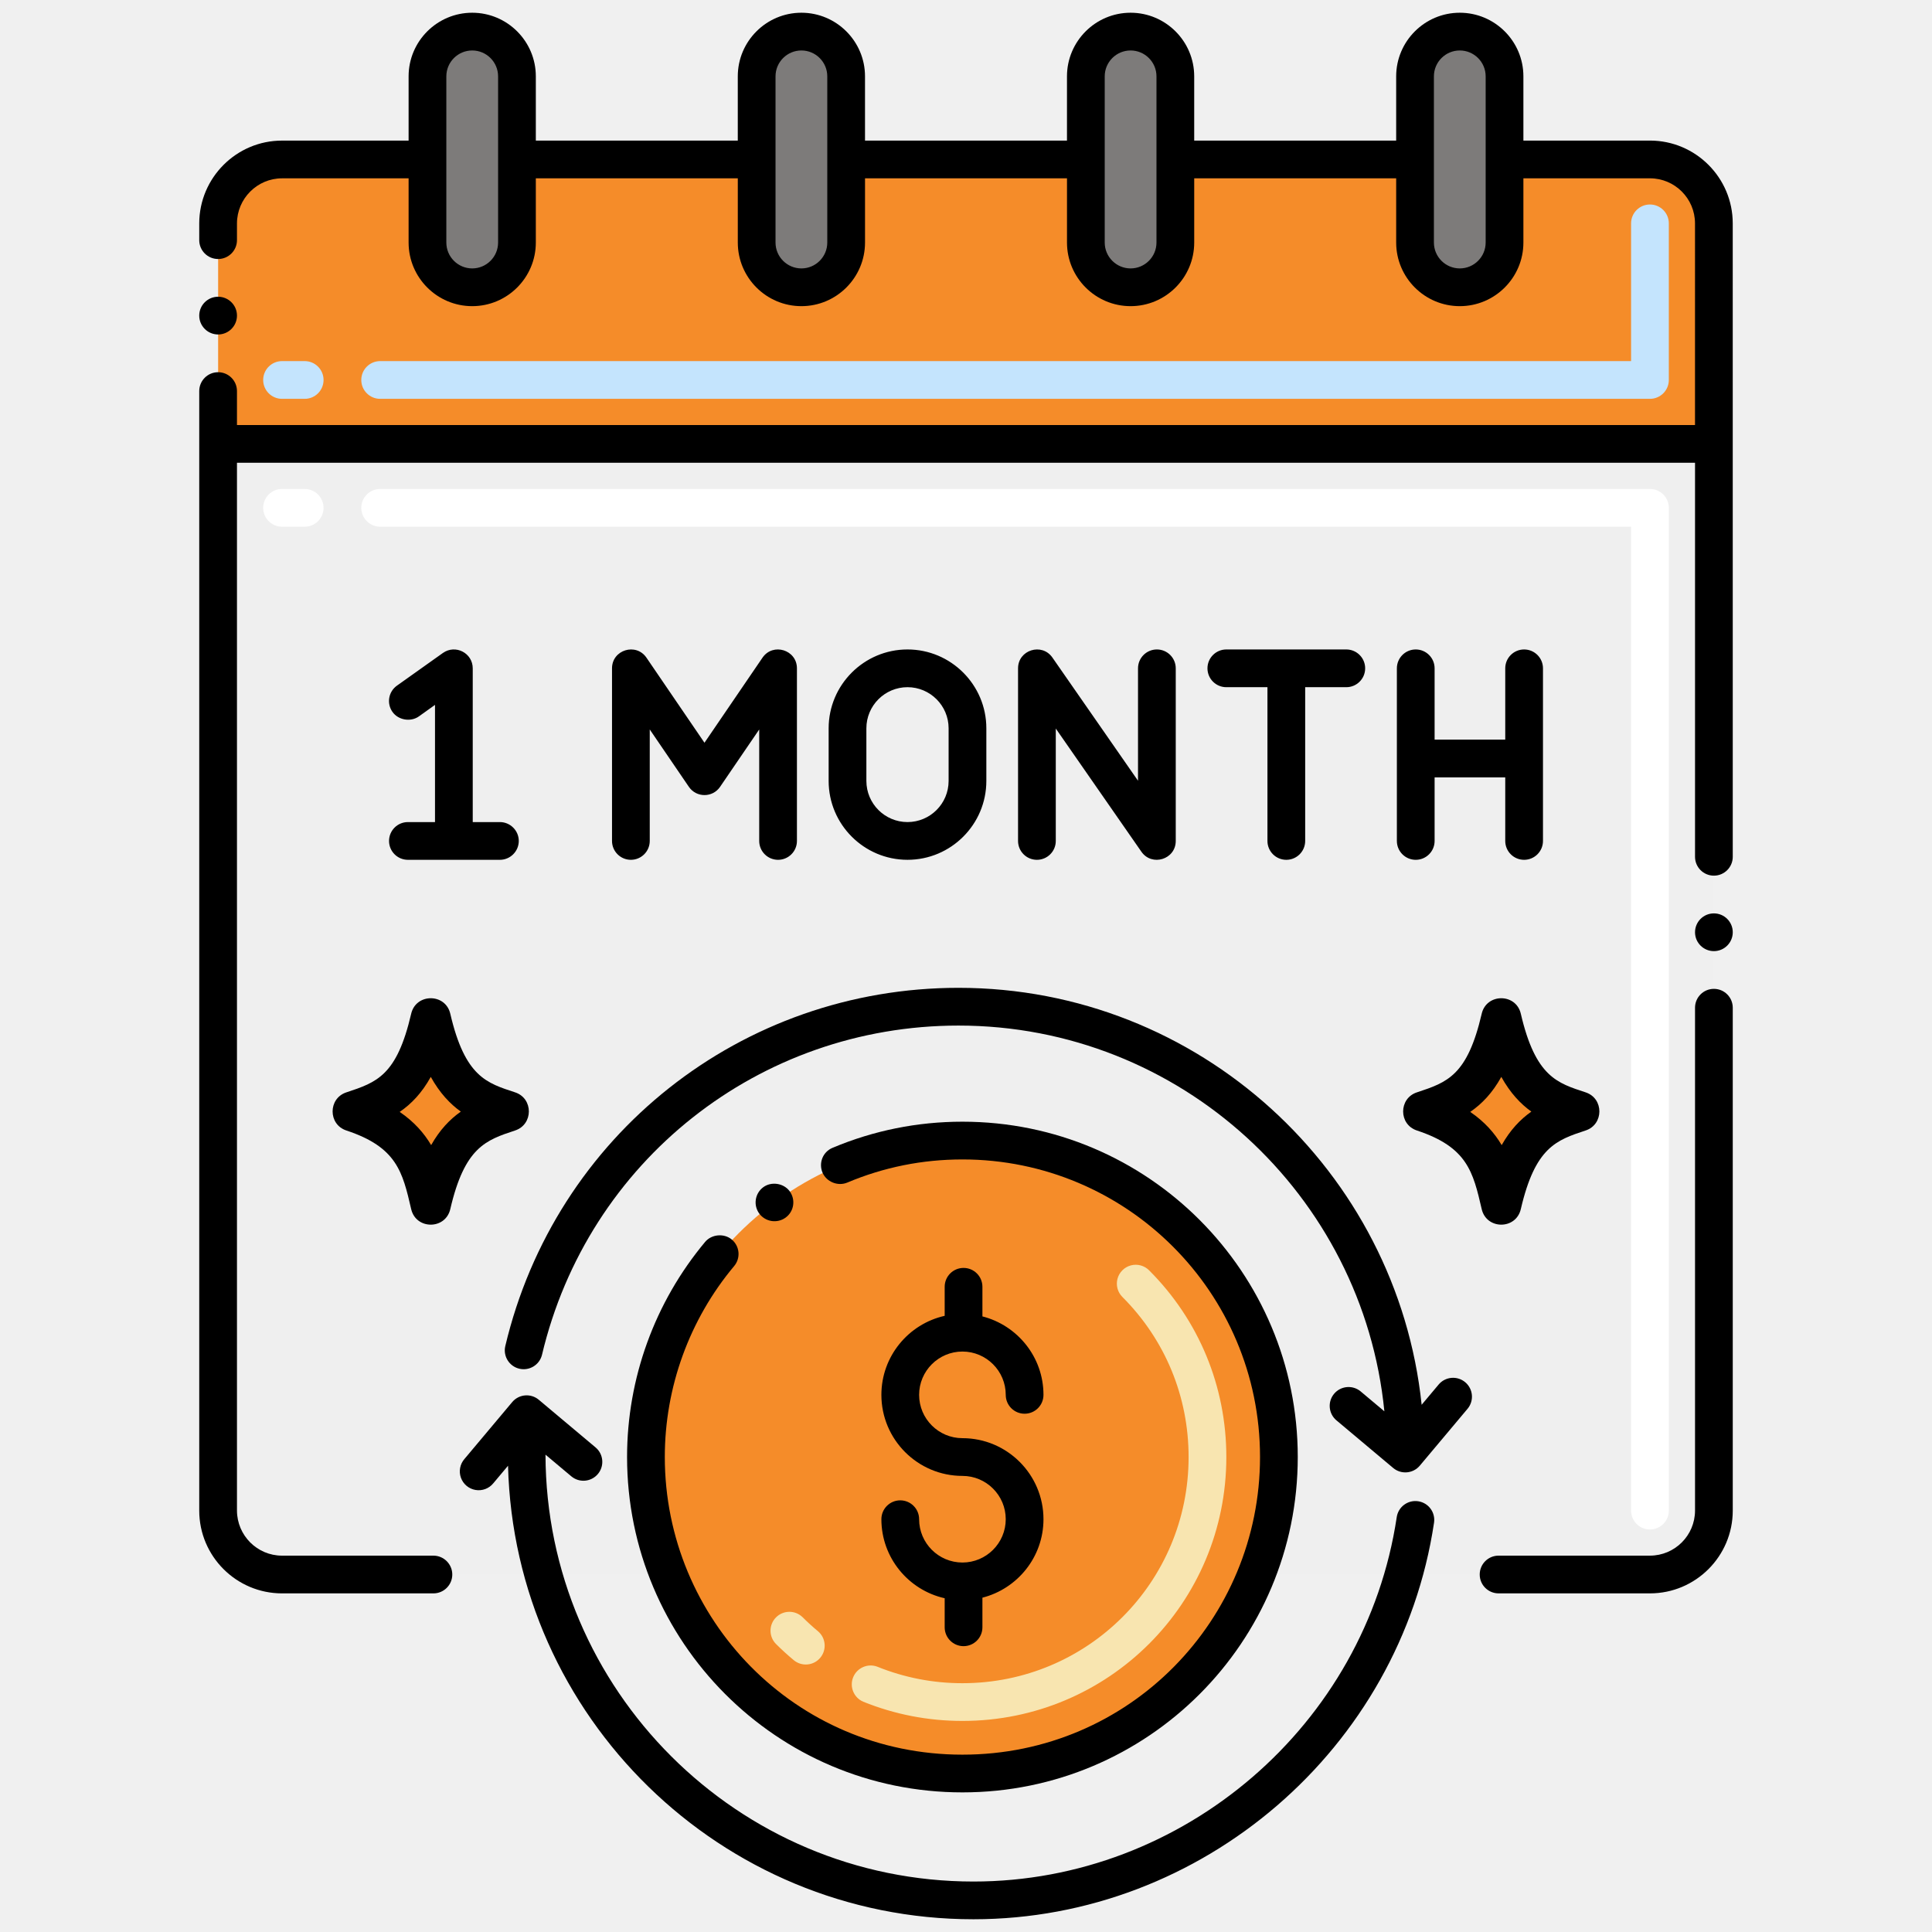
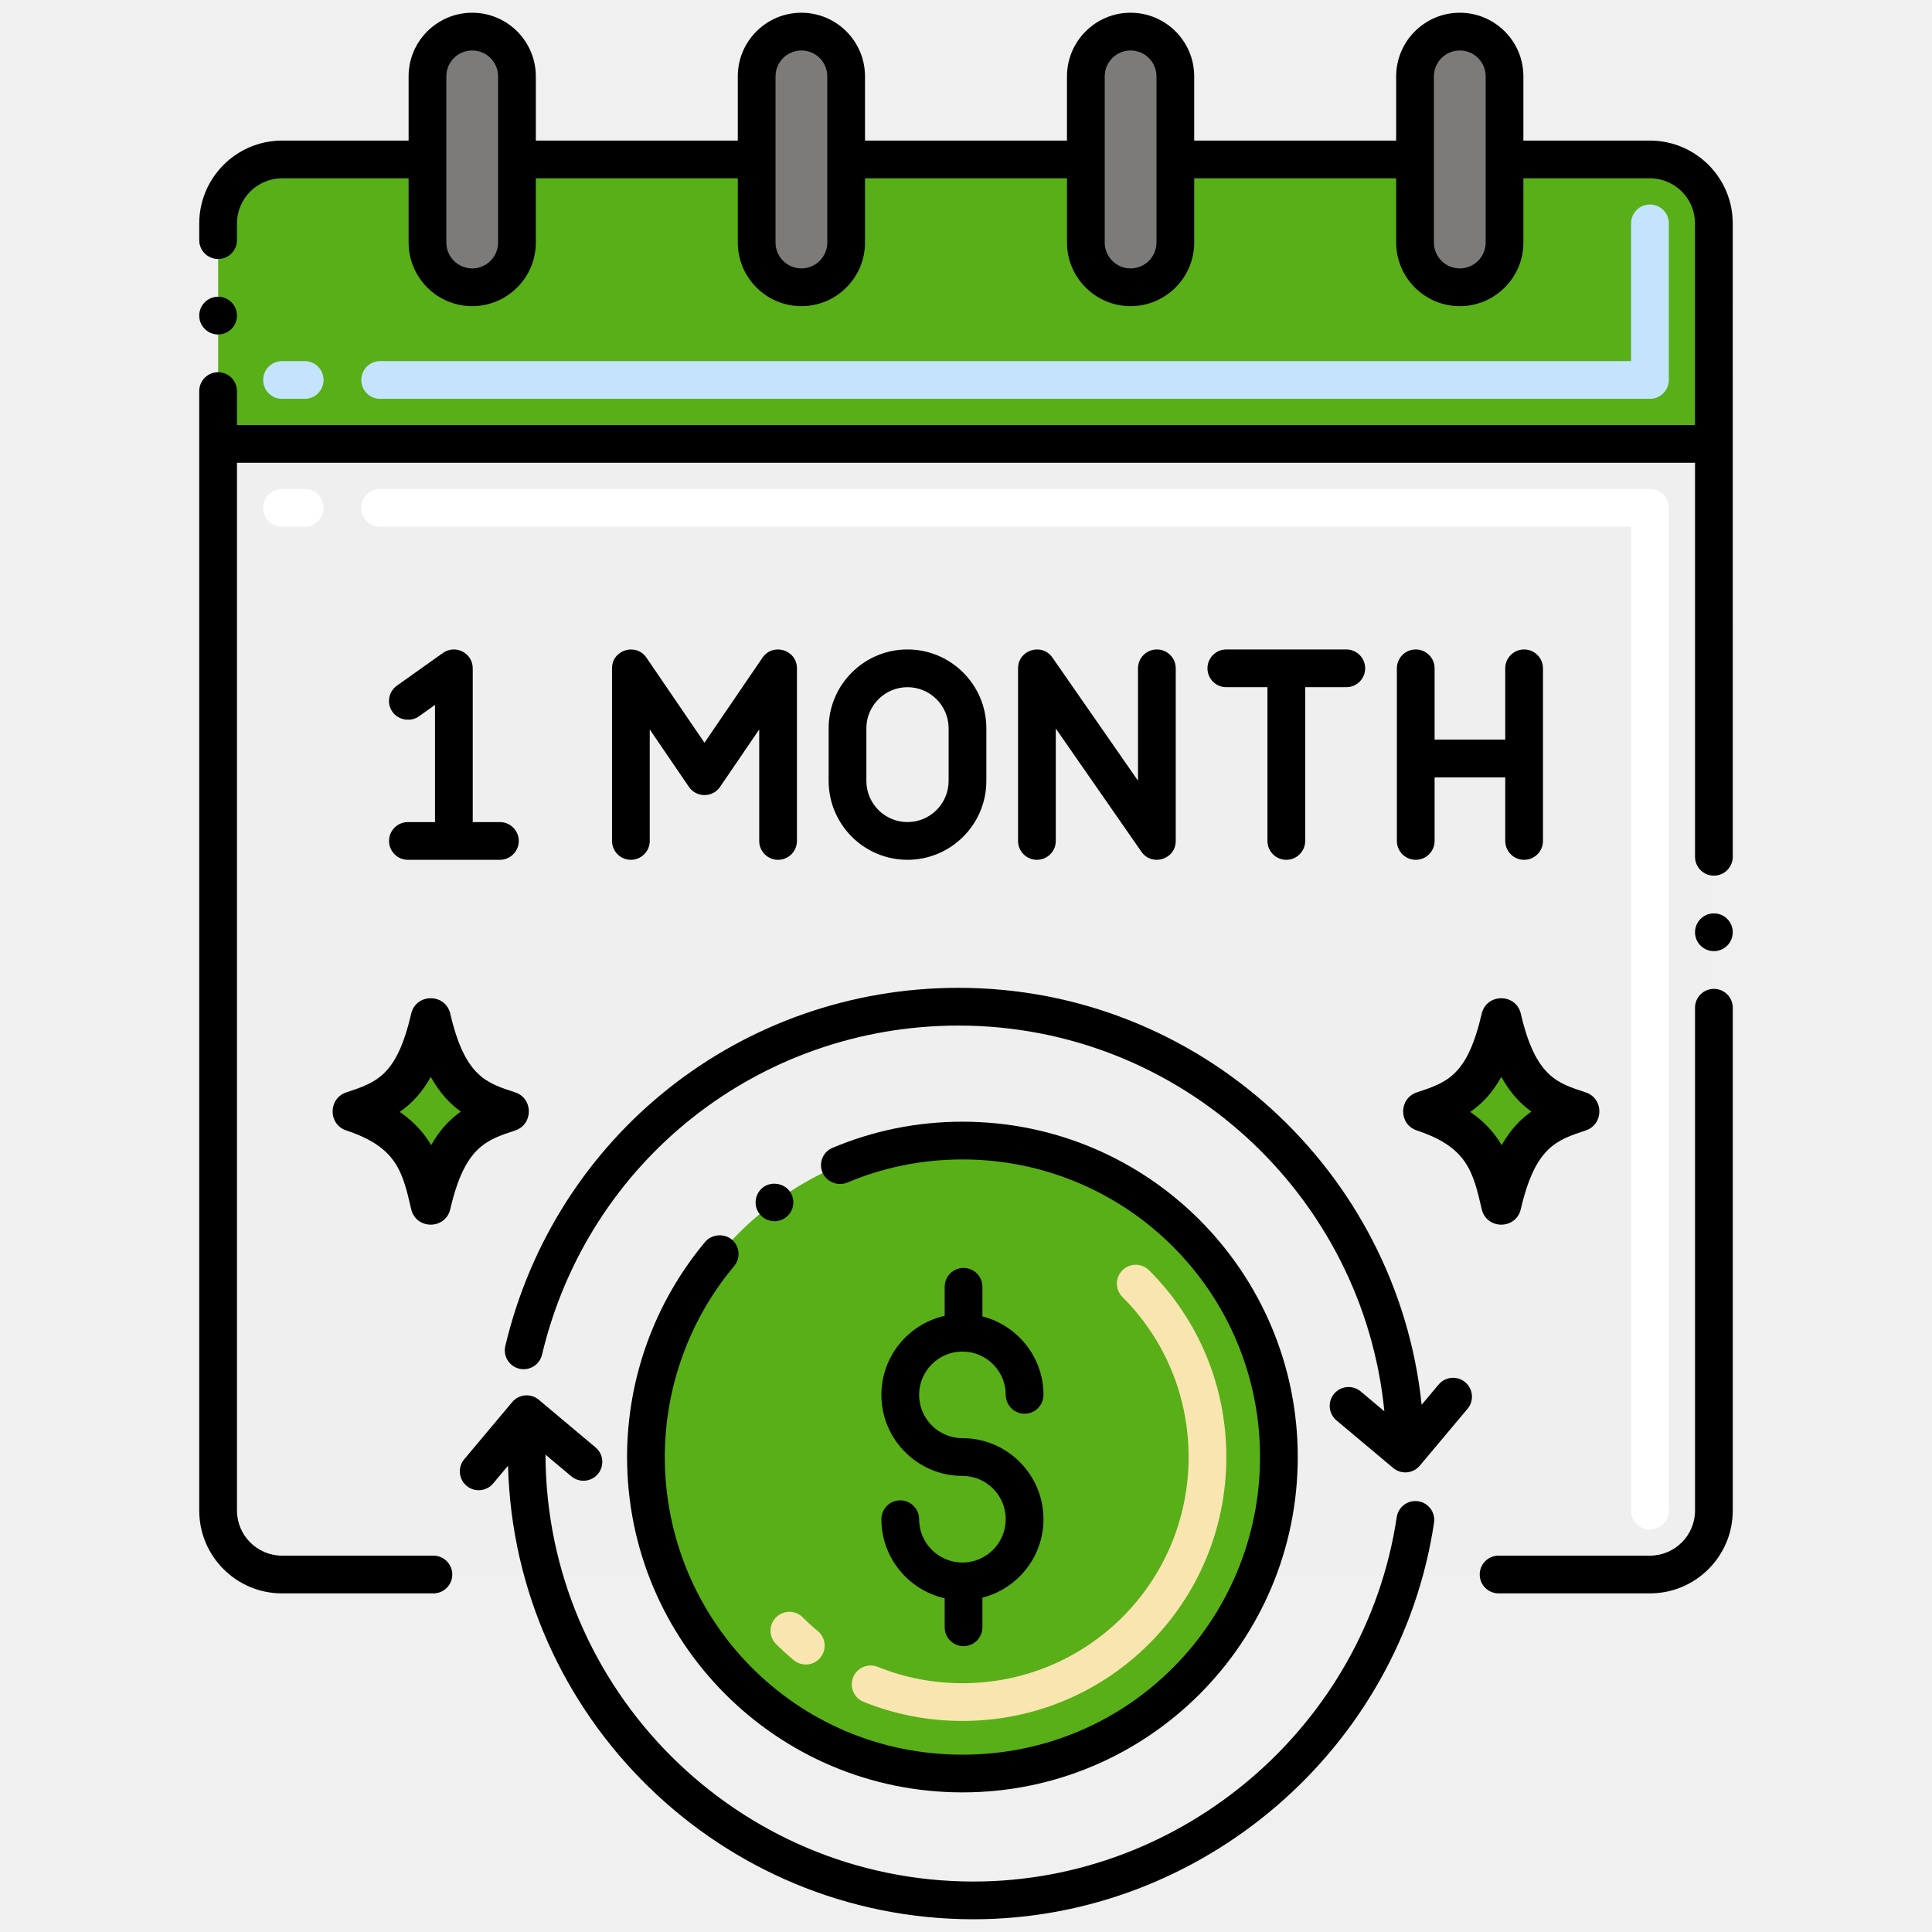
<svg xmlns="http://www.w3.org/2000/svg" version="1.1" width="512" height="512" x="0" y="0" viewBox="0 0 256 256" style="enable-background:new 0 0 512 512" xml:space="preserve" class="">
  <g>
-     <path fill="#f58c29" d="M227.097 29.597v29.221H28.903V29.597a8.474 8.474 0 0 1 8.47-8.47h19.269v11.011c0 3.278 2.651 5.929 5.929 5.929s5.929-2.651 5.929-5.929V21.127h31.762v11.011c0 3.278 2.651 5.929 5.929 5.929s5.929-2.651 5.929-5.929V21.127h31.762v11.011c0 3.278 2.651 5.929 5.929 5.929s5.929-2.651 5.929-5.929V21.127h31.762v11.011c0 3.278 2.651 5.929 5.929 5.929s5.929-2.651 5.929-5.929V21.127h19.269c4.674 0 8.468 3.795 8.468 8.47z" opacity="1" data-original="#72c2e9" />
+     <path fill="#59af17" d="M227.097 29.597v29.221H28.903V29.597a8.474 8.474 0 0 1 8.47-8.47h19.269v11.011c0 3.278 2.651 5.929 5.929 5.929s5.929-2.651 5.929-5.929V21.127h31.762v11.011c0 3.278 2.651 5.929 5.929 5.929s5.929-2.651 5.929-5.929V21.127h31.762v11.011c0 3.278 2.651 5.929 5.929 5.929s5.929-2.651 5.929-5.929V21.127h31.762v11.011c0 3.278 2.651 5.929 5.929 5.929s5.929-2.651 5.929-5.929V21.127h19.269c4.674 0 8.468 3.795 8.468 8.47z" opacity="1" data-original="#72c2e9" />
    <path fill="#efefef" d="M227.1 58.822v141.34c0 4.68-3.8 8.47-8.47 8.47h-52.16a41.738 41.738 0 0 0 2.99-15.57c0-23.16-18.77-41.93-41.93-41.93s-41.94 18.77-41.94 41.93c0 5.5 1.06 10.76 2.99 15.57H37.37c-4.67 0-8.47-3.79-8.47-8.47V58.822z" opacity="1" data-original="#efefef" />
    <path fill="#7d7b7a" d="M68.499 10.116v22.022c0 3.278-2.651 5.929-5.929 5.929s-5.929-2.651-5.929-5.929V10.116a5.925 5.925 0 0 1 5.929-5.929 5.924 5.924 0 0 1 5.929 5.929zM112.119 10.116v22.022c0 3.278-2.651 5.929-5.929 5.929s-5.929-2.651-5.929-5.929V10.116a5.925 5.925 0 0 1 5.929-5.929 5.924 5.924 0 0 1 5.929 5.929zM155.739 10.116v22.022c0 3.278-2.651 5.929-5.929 5.929s-5.929-2.651-5.929-5.929V10.116a5.925 5.925 0 0 1 5.929-5.929 5.925 5.925 0 0 1 5.929 5.929zM199.358 10.116v22.022c0 3.278-2.651 5.929-5.929 5.929s-5.929-2.651-5.929-5.929V10.116a5.925 5.925 0 0 1 5.929-5.929 5.924 5.924 0 0 1 5.929 5.929z" opacity="1" data-original="#7d7b7a" class="" />
    <path d="M54.484 160.216c-1.147-4.945-1.905-8.212-8.591-10.421-2.43-.803-2.424-4.25 0-5.051 4.025-1.33 6.684-2.209 8.591-10.422.633-2.73 4.546-2.737 5.181 0 1.95 8.399 4.863 9.193 8.591 10.421 2.43.803 2.424 4.25 0 5.051-3.881 1.282-6.686 2.209-8.591 10.421-.636 2.743-4.544 2.744-5.181.001z" fill="#000000" opacity="1" data-original="#000000" class="" />
-     <path fill="#f58c29" d="M61.06 147.293c-1.47 1.04-2.79 2.42-3.93 4.44-.94-1.59-2.25-3.09-4.17-4.4 1.55-1.06 2.94-2.51 4.12-4.64 1.2 2.16 2.57 3.59 3.98 4.6z" opacity="1" data-original="#f0c020" class="" />
+     <path fill="#59af17" d="M61.06 147.293c-1.47 1.04-2.79 2.42-3.93 4.44-.94-1.59-2.25-3.09-4.17-4.4 1.55-1.06 2.94-2.51 4.12-4.64 1.2 2.16 2.57 3.59 3.98 4.6z" opacity="1" data-original="#f0c020" class="" />
    <path d="M196.334 160.216c-1.147-4.945-1.905-8.212-8.591-10.421-2.43-.803-2.424-4.25 0-5.051 4.025-1.33 6.684-2.209 8.591-10.422.633-2.73 4.546-2.737 5.181 0 1.95 8.399 4.863 9.193 8.591 10.421 2.43.803 2.424 4.25 0 5.051-3.881 1.282-6.686 2.209-8.591 10.421-.636 2.743-4.544 2.744-5.181.001z" fill="#000000" opacity="1" data-original="#000000" class="" />
-     <path fill="#f58c29" d="M202.911 147.293c-1.47 1.04-2.79 2.42-3.93 4.44-.94-1.59-2.25-3.09-4.17-4.4 1.55-1.06 2.94-2.51 4.12-4.64 1.2 2.16 2.57 3.59 3.98 4.6z" opacity="1" data-original="#f0c020" class="" />
-     <path fill="#f58c29" d="M169.46 193.063c0 5.5-1.06 10.76-2.99 15.57-6.17 15.45-21.28 26.37-38.94 26.37s-32.77-10.92-38.95-26.37a41.738 41.738 0 0 1-2.99-15.57c0-23.16 18.78-41.93 41.94-41.93 23.16-.001 41.93 18.769 41.93 41.93z" opacity="1" data-original="#efbf27" class="" />
+     <path fill="#59af17" d="M202.911 147.293c-1.47 1.04-2.79 2.42-3.93 4.44-.94-1.59-2.25-3.09-4.17-4.4 1.55-1.06 2.94-2.51 4.12-4.64 1.2 2.16 2.57 3.59 3.98 4.6z" opacity="1" data-original="#f0c020" class="" />
+     <path fill="#59af17" d="M169.46 193.063c0 5.5-1.06 10.76-2.99 15.57-6.17 15.45-21.28 26.37-38.94 26.37s-32.77-10.92-38.95-26.37a41.738 41.738 0 0 1-2.99-15.57c0-23.16 18.78-41.93 41.94-41.93 23.16-.001 41.93 18.769 41.93 41.93z" opacity="1" data-original="#efbf27" class="" />
    <path fill="#ffffff" d="M218.627 202.664a2.5 2.5 0 0 1-2.5-2.5V69.792H50.373a2.5 2.5 0 1 1 0-5h168.254a2.5 2.5 0 0 1 2.5 2.5v132.872a2.5 2.5 0 0 1-2.5 2.5zM40.373 69.792h-3a2.5 2.5 0 1 1 0-5h3a2.5 2.5 0 1 1 0 5z" opacity="1" data-original="#ffffff" />
    <path fill="#c4e4fd" d="M218.627 52.848H50.373a2.5 2.5 0 1 1 0-5h165.754V29.597a2.5 2.5 0 1 1 5 0v20.751a2.5 2.5 0 0 1-2.5 2.5zm-178.254 0h-3a2.5 2.5 0 1 1 0-5h3a2.5 2.5 0 1 1 0 5z" opacity="1" data-original="#c4e4fd" />
    <path fill="#f8e5b0" d="M127.527 228.033c-4.537 0-8.958-.857-13.143-2.547a2.501 2.501 0 0 1 1.873-4.637 29.943 29.943 0 0 0 11.27 2.184c16.59 0 29.969-13.373 29.969-29.968 0-8.019-3.113-15.549-8.767-21.203a2.5 2.5 0 1 1 3.536-3.535c6.598 6.599 10.231 15.384 10.231 24.738 0 19.353-15.611 34.968-34.969 34.968zm-22.353-8.054a35.384 35.384 0 0 1-2.385-2.177 2.501 2.501 0 0 1 3.537-3.535c.649.65 1.338 1.279 2.046 1.868a2.5 2.5 0 0 1-3.198 3.844z" opacity="1" data-original="#f8e5b0" />
    <circle cx="28.9" cy="41.819" r="2.5" fill="#000000" opacity="1" data-original="#000000" class="" />
    <path d="M229.597 29.597c0-6.049-4.921-10.97-10.97-10.97h-16.769v-8.511c0-4.647-3.781-8.429-8.429-8.429-4.647 0-8.429 3.781-8.429 8.429v8.511h-26.762v-8.511c0-4.647-3.781-8.429-8.429-8.429-4.647 0-8.429 3.781-8.429 8.429v8.511h-26.762v-8.511c0-4.647-3.781-8.429-8.429-8.429s-8.429 3.781-8.429 8.429v8.511H71v-8.511c0-4.647-3.781-8.429-8.429-8.429s-8.429 3.781-8.429 8.429v8.514H37.37c-6.04 0-10.96 4.92-10.97 10.97v2.22a2.5 2.5 0 0 0 5 0V29.6c.01-3.29 2.69-5.97 5.97-5.97h16.772v8.508c0 4.647 3.781 8.429 8.429 8.429 4.647 0 8.429-3.781 8.429-8.429v-8.511h26.762v8.511c0 4.647 3.781 8.429 8.429 8.429 4.647 0 8.429-3.781 8.429-8.429v-8.511h26.762v8.511c0 4.647 3.781 8.429 8.429 8.429s8.429-3.781 8.429-8.429v-8.511H185v8.511c0 4.647 3.781 8.429 8.429 8.429s8.429-3.781 8.429-8.429v-8.511h16.769a5.977 5.977 0 0 1 5.97 5.97V56.32H31.4v-4.5a2.5 2.5 0 0 0-5 0v148.341c0 6.05 4.92 10.97 10.97 10.97h20.06a2.5 2.5 0 0 0 2.5-2.5c0-1.37-1.12-2.5-2.5-2.5H37.37c-3.29 0-5.96-2.68-5.97-5.97V61.319h193.2v52.21a2.5 2.5 0 0 0 5 0c0-34.1-.003-76.796-.003-83.932zM66 32.138c0 1.891-1.538 3.429-3.429 3.429s-3.429-1.538-3.429-3.429V10.116c0-1.891 1.539-3.429 3.429-3.429S66 8.226 66 10.116zm43.619 0c0 1.891-1.538 3.429-3.429 3.429s-3.429-1.538-3.429-3.429V10.116c0-1.891 1.539-3.429 3.429-3.429s3.429 1.538 3.429 3.429zm43.62 0c0 1.891-1.539 3.429-3.429 3.429s-3.429-1.538-3.429-3.429V10.116c0-1.891 1.538-3.429 3.429-3.429s3.429 1.538 3.429 3.429zm43.619 0c0 1.891-1.539 3.429-3.429 3.429S190 34.028 190 32.138V10.116c0-1.891 1.538-3.429 3.429-3.429s3.429 1.538 3.429 3.429z" fill="#000000" opacity="1" data-original="#000000" class="" />
    <circle cx="227.1" cy="123.529" r="2.5" fill="#000000" opacity="1" data-original="#000000" class="" />
    <path d="M227.1 131.029a2.5 2.5 0 0 0-2.5 2.5v66.631a5.98 5.98 0 0 1-5.97 5.97h-20.06a2.5 2.5 0 0 0 0 5h20.06c6.05 0 10.97-4.92 10.97-10.97v-66.631a2.5 2.5 0 0 0-2.5-2.5zM127.527 207.043a5.745 5.745 0 0 1-5.739-5.739 2.5 2.5 0 1 0-5 0c0 5.113 3.594 9.396 8.387 10.472v3.849a2.5 2.5 0 1 0 5 0V211.7c4.643-1.184 8.091-5.389 8.091-10.396 0-5.922-4.817-10.739-10.739-10.739-3.165 0-5.739-2.574-5.739-5.739s2.575-5.739 5.739-5.739 5.739 2.574 5.739 5.739a2.5 2.5 0 1 0 5 0c0-5.007-3.448-9.211-8.091-10.396v-3.924a2.5 2.5 0 1 0-5 0v3.848c-4.793 1.076-8.387 5.358-8.387 10.472 0 5.922 4.817 10.739 10.739 10.739 3.165 0 5.739 2.574 5.739 5.739s-2.575 5.739-5.739 5.739z" fill="#000000" opacity="1" data-original="#000000" class="" />
    <path d="M187.916 198.925a2.497 2.497 0 0 0-2.842 2.103c-4.117 27.527-28.229 48.285-56.086 48.285-31.221 0-56.627-25.361-56.707-56.563l3.434 2.882a2.5 2.5 0 0 0 3.214-3.83l-7.537-6.326a2.5 2.5 0 0 0-3.522.308l-6.326 7.536a2.5 2.5 0 1 0 3.829 3.214l1.944-2.316c.862 33.281 28.184 60.094 61.669 60.094 30.313 0 56.551-22.59 61.031-52.545a2.496 2.496 0 0 0-2.101-2.842zM190.626 183.459l-2.251 2.682c-3.241-31.001-29.526-55.249-61.37-55.249-28.746 0-53.443 19.533-60.059 47.501a2.5 2.5 0 0 0 4.865 1.151c6.081-25.701 28.777-43.651 55.194-43.651 29.381 0 53.611 22.461 56.431 51.114l-3.151-2.645a2.5 2.5 0 0 0-3.214 3.83l7.537 6.326a2.505 2.505 0 0 0 3.522-.308l6.326-7.536a2.5 2.5 0 1 0-3.83-3.215z" fill="#000000" opacity="1" data-original="#000000" class="" />
    <path d="M96.96 164.24c-1.02-.851-2.67-.7-3.52.31a44.47 44.47 0 0 0-10.35 28.51c0 24.431 19.78 44.44 44.44 44.44 24.549 0 44.43-19.889 44.43-44.44 0-24.459-19.804-44.43-44.43-44.43-5.97 0-11.76 1.17-17.21 3.46-1.303.546-1.858 2.006-1.34 3.27.52 1.24 2.03 1.86 3.28 1.341 4.84-2.04 9.97-3.07 15.27-3.07 21.739 0 39.43 17.594 39.43 39.43 0 21.511-17.26 39.44-39.42 39.44h-.02c-22.211 0-39.43-17.988-39.43-39.44 0-9.24 3.26-18.22 9.18-25.29a2.495 2.495 0 0 0-.31-3.531z" fill="#000000" opacity="1" data-original="#000000" class="" />
    <path d="M104.11 161.33c1.11-.82 1.34-2.38.52-3.49-.79-1.07-2.42-1.32-3.49-.53a2.503 2.503 0 0 0-.53 3.5 2.512 2.512 0 0 0 3.5.52zM103.098 113.93a2.5 2.5 0 0 0 2.5-2.5V88.557c0-2.451-3.182-3.437-4.565-1.409l-7.687 11.269-7.686-11.27c-1.38-2.021-4.565-1.046-4.565 1.409v22.873a2.5 2.5 0 1 0 5 0V96.658l5.187 7.604c.992 1.454 3.14 1.452 4.131 0l5.187-7.604v14.771a2.497 2.497 0 0 0 2.498 2.501zM139.897 111.43V96.534l11.343 16.322c1.391 2 4.553 1.025 4.553-1.427V88.557a2.5 2.5 0 1 0-5 0v14.896L139.45 87.13c-1.393-2.004-4.553-1.014-4.553 1.427v22.873a2.5 2.5 0 1 0 5 0zM170.443 113.93a2.5 2.5 0 0 0 2.5-2.5V91.057h5.448a2.5 2.5 0 1 0 0-5h-15.896a2.5 2.5 0 1 0 0 5h5.448v20.373a2.5 2.5 0 0 0 2.5 2.5zM187.593 86.057a2.5 2.5 0 0 0-2.5 2.5v22.873a2.5 2.5 0 1 0 5 0v-8.424h9.36v8.424a2.5 2.5 0 1 0 5 0V88.557a2.5 2.5 0 1 0-5 0v9.449h-9.36v-9.449a2.5 2.5 0 0 0-2.5-2.5zM130.696 103.481v-6.977c0-5.761-4.687-10.448-10.448-10.448S109.8 90.744 109.8 96.504v6.977c0 5.761 4.687 10.448 10.448 10.448 5.761.001 10.448-4.687 10.448-10.448zm-15.896 0v-6.977c0-3.004 2.444-5.448 5.448-5.448s5.448 2.444 5.448 5.448v6.977a5.454 5.454 0 0 1-5.448 5.448 5.454 5.454 0 0 1-5.448-5.448zM54.05 108.93a2.5 2.5 0 0 0 0 5h12.19c1.37 0 2.5-1.12 2.5-2.5s-1.13-2.5-2.5-2.5h-3.6V88.56c0-2.038-2.292-3.21-3.95-2.04l-6.09 4.33a2.494 2.494 0 0 0-.59 3.49c.77 1.08 2.4 1.36 3.49.59l2.14-1.53v15.53z" fill="#000000" opacity="1" data-original="#000000" class="" />
  </g>
</svg>
